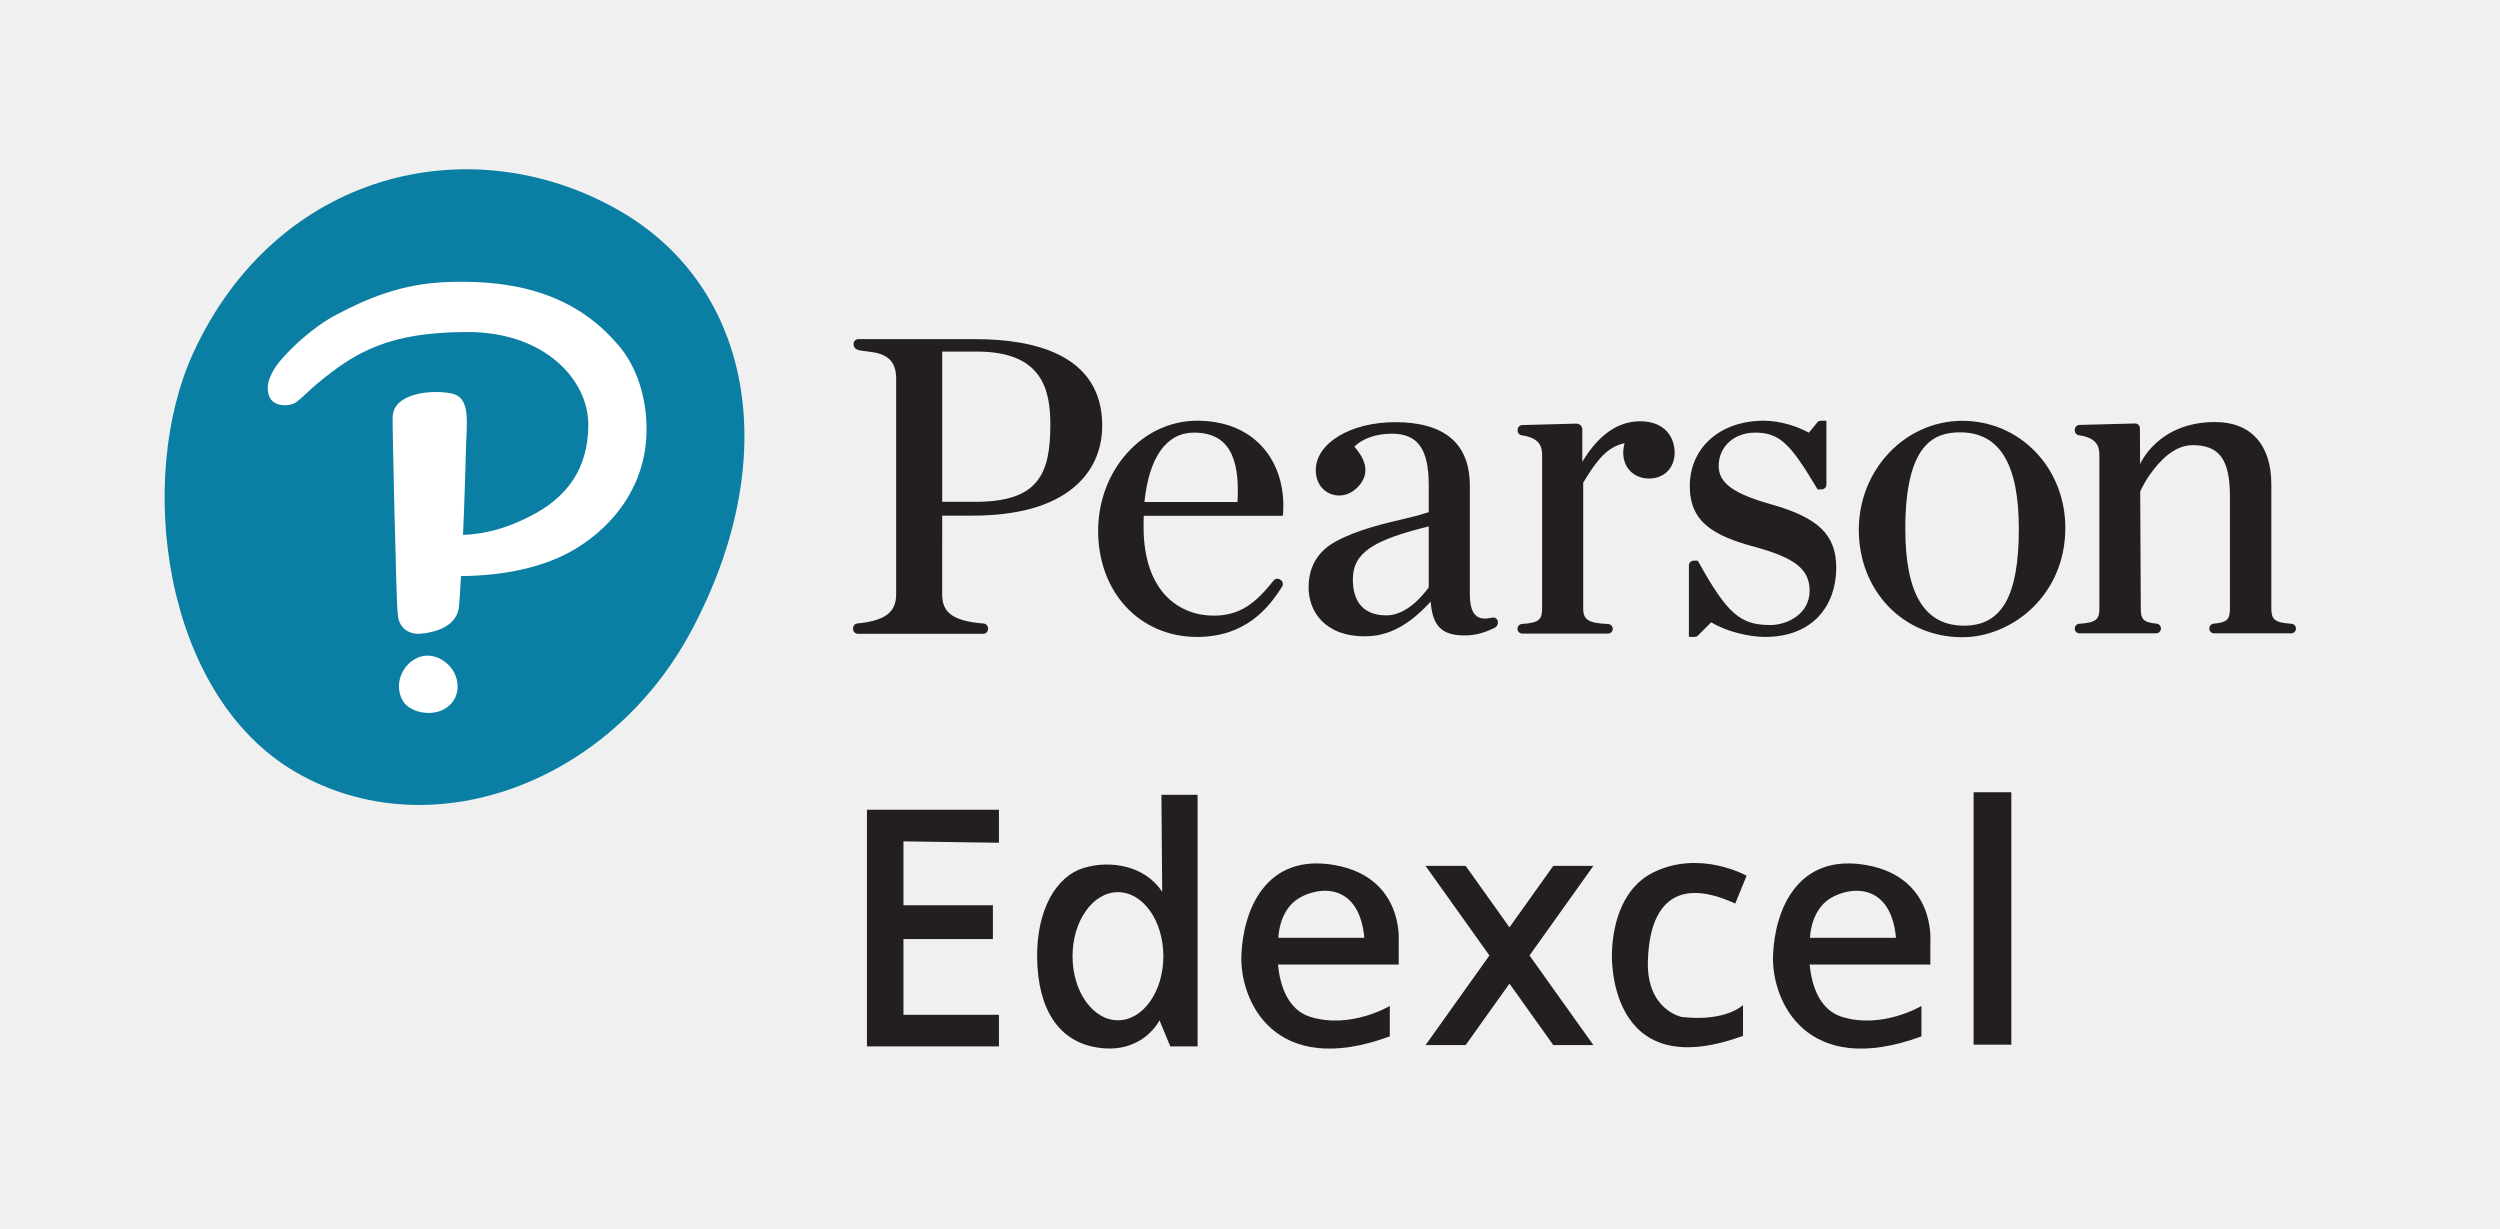
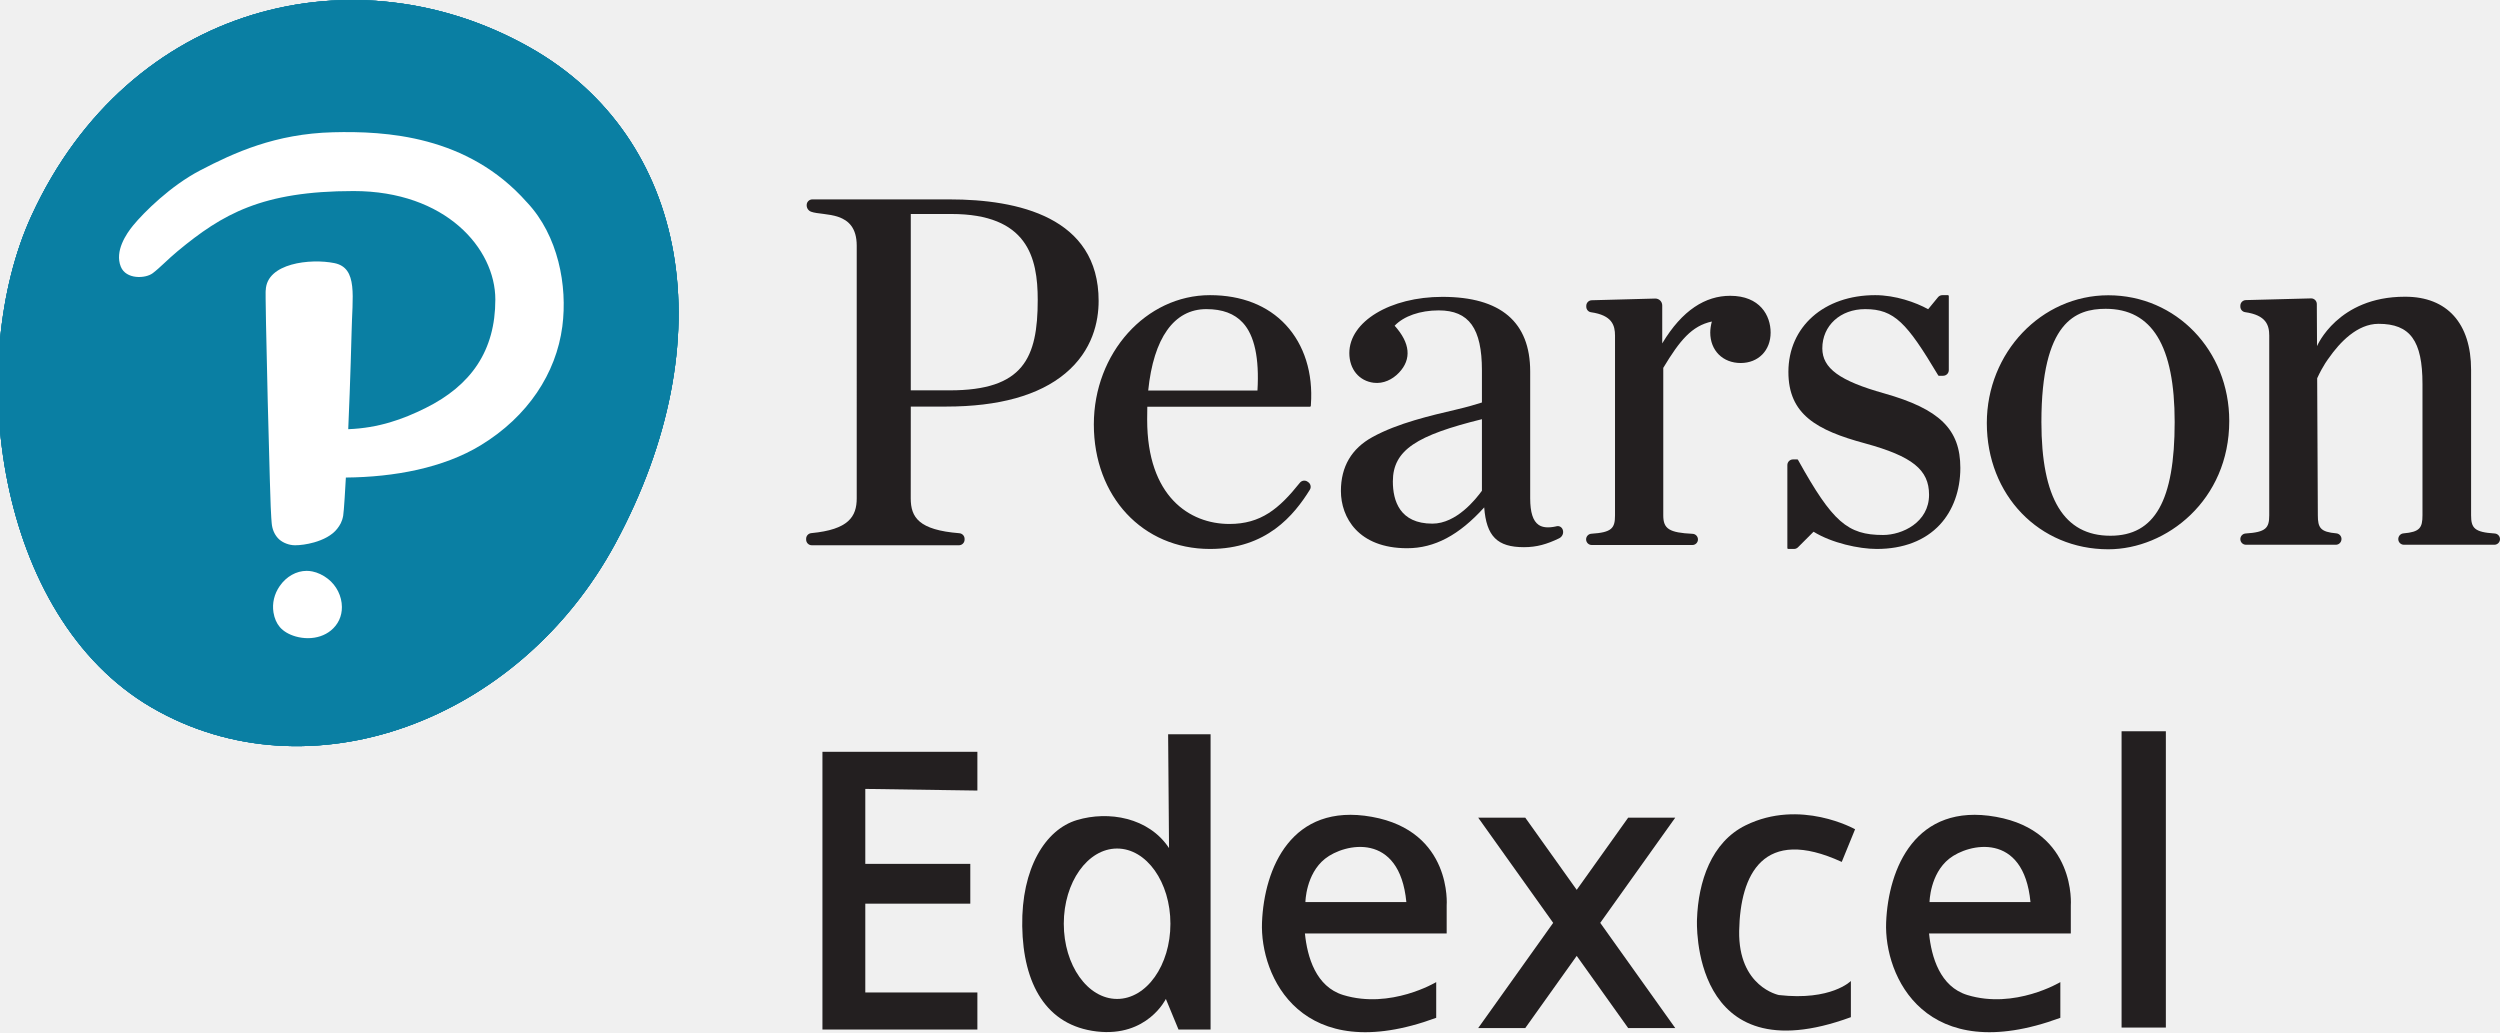
- <svg xmlns="http://www.w3.org/2000/svg" width="2035" height="1000" viewBox="0 0 2035 1000" fill="none">
-   <g clip-path="url(#clip0_919_28923)">
-     <mask id="mask0_919_28923" style="mask-type:luminance" maskUnits="userSpaceOnUse" x="0" y="0" width="2035" height="1000">
-       <path d="M0 0H2035V1000H0V0Z" fill="white" />
-     </mask>
-     <g mask="url(#mask0_919_28923)">
-       <path d="M503.529 171.1C612.856 233.393 638.304 373.083 562.238 514.405C495.383 638.64 349.405 691.7 240.637 628.45C131.843 565.189 110.612 388.723 157.363 287.169C225.248 139.71 382.735 102.257 503.529 171.1Z" fill="#0A7FA3" />
-     </g>
-     <mask id="mask1_919_28923" style="mask-type:luminance" maskUnits="userSpaceOnUse" x="0" y="0" width="2035" height="1000">
-       <path d="M0 0H2035V1000H0V0Z" fill="white" />
-     </mask>
-     <g mask="url(#mask1_919_28923)">
-       <path d="M362.784 539.179C359.455 536.583 355.713 534.803 351.947 534.046C350.663 533.799 349.347 533.657 348.046 533.657C340.935 533.657 333.964 537.57 329.406 544.148C325.593 549.606 324.039 556.131 325.047 562.467C325.688 566.496 327.202 569.999 329.432 572.611C331.938 575.563 335.772 577.818 340.52 579.17C343.27 579.932 346.089 580.338 348.903 580.338H348.91C355.044 580.338 360.565 578.499 364.855 575.018C369.843 570.958 372.557 565.163 372.498 558.711C372.443 551.184 368.81 543.87 362.784 539.179ZM500.99 278.28C522.393 301.129 529.056 335.805 525.335 364.238C521.083 396.67 501.429 426.676 468.737 446.571C442.815 462.349 408.758 468.644 375.245 468.943C374.977 474.256 373.917 492.562 373.383 495.459C372.595 499.728 371.1 502.032 369.271 504.419C365.671 509.108 359.429 512.141 353.228 513.906C348.298 515.309 343.424 515.912 339.967 515.912C339.381 515.912 338.812 515.878 338.252 515.81C334.607 515.397 330.561 513.683 328.058 510.893C325.562 508.1 324.145 504.571 323.816 500.57L323.536 496.959C322.826 493.845 318.942 336.273 319.696 339.075C320.259 320.196 350.737 316.902 367.275 320.236C383.849 323.577 379.654 343.714 379.206 368.467C379.206 368.467 378.418 401.019 376.89 435.416C397.986 434.592 414.747 428.579 430.436 420.781C462.12 405.075 478.888 380.984 478.888 345.499C478.888 310.011 444.345 270.273 380.624 270.273C316.901 270.273 289.548 286.348 258.695 311.874C251.74 317.631 246.383 323.43 241.314 327.248C236.248 331.066 222.79 331.65 219.184 322.716C214.837 311.945 222.961 299.935 227.733 294.126C235.223 285.005 253.707 266.633 274.194 255.957C297.658 243.708 326.364 230.516 366.326 229.508C402.48 228.594 459.567 231.523 500.684 277.971" fill="white" />
-     </g>
-     <mask id="mask2_919_28923" style="mask-type:luminance" maskUnits="userSpaceOnUse" x="0" y="0" width="2035" height="1000">
-       <path d="M0 0H2035V1000H0V0Z" fill="white" />
-     </mask>
-     <g mask="url(#mask2_919_28923)">
-       <path d="M1162.98 478.1C1158.85 483.823 1145.39 500.911 1128.63 500.911C1105.98 500.911 1101.22 485.007 1101.22 471.669C1101.22 449.733 1118.02 439.586 1162.98 428.481V478.1ZM1218.96 504.971C1218.3 503.267 1216.53 502.302 1214.8 502.71L1214.25 502.85C1209.08 503.97 1205.11 503.657 1202.32 501.775C1198.37 499.098 1196.45 493.073 1196.45 483.349V395.409C1196.45 361.06 1175.97 343.645 1135.57 343.645C1099.39 343.645 1071.04 360.773 1071.04 382.64C1071.04 393.883 1077.89 402.008 1088 403.225C1094.61 404.023 1100.92 401.03 1105.5 396.197C1114.39 386.811 1113.24 375.649 1102.45 363.661C1108.83 356.983 1120.13 353.032 1133.01 353.032C1154.02 353.032 1162.98 365.488 1162.98 394.68V416.903C1158.06 418.429 1153.45 419.867 1145.02 421.844C1128.02 425.837 1104.69 431.15 1087.09 440.872C1072.57 448.834 1065.2 461.406 1065.2 478.242C1065.2 496.566 1077.23 517.961 1111.12 517.961C1130.1 517.961 1147.11 508.955 1164.56 489.644C1166.06 509.715 1173.67 517.235 1192.12 517.235C1200.99 517.235 1208.09 515.168 1216.53 511.082C1218.81 509.978 1219.9 507.325 1218.96 504.971Z" fill="#231F20" />
-     </g>
-     <mask id="mask3_919_28923" style="mask-type:luminance" maskUnits="userSpaceOnUse" x="0" y="0" width="2035" height="1000">
-       <path d="M0 0H2035V1000H0V0Z" fill="white" />
-     </mask>
-     <g mask="url(#mask3_919_28923)">
-       <path d="M1595.48 351.935C1574.73 351.935 1550.92 360.859 1550.92 430.437C1550.92 483.509 1566.57 509.301 1598.77 509.301C1629.58 509.301 1643.33 484.978 1643.33 430.437C1643.33 377.612 1627.68 351.935 1595.48 351.935ZM1597.3 518.695C1549.28 518.695 1513.07 481.069 1513.07 431.166C1513.07 382.299 1550.86 342.547 1597.3 342.547C1644.33 342.547 1681.18 380.83 1681.18 429.706C1681.18 484.672 1637.64 518.695 1597.3 518.695Z" fill="#231F20" />
-     </g>
-     <mask id="mask4_919_28923" style="mask-type:luminance" maskUnits="userSpaceOnUse" x="0" y="0" width="2035" height="1000">
-       <path d="M0 0H2035V1000H0V0Z" fill="white" />
-     </mask>
-     <g mask="url(#mask4_919_28923)">
-       <path d="M766.953 483.348V419.731H791.442C827.988 419.731 855.79 411.998 874.079 396.737C893.192 380.788 897.204 360.58 897.204 346.439C897.204 288.268 841.081 276.062 794 276.062L794.188 276.057H698.691C696.529 276.057 694.771 277.815 694.771 279.975V280.238L694.769 280.153C694.769 282.151 695.986 283.928 697.863 284.616C706.367 287.744 729.47 283.344 729.47 308.125L729.473 483.315C729.473 496.06 723.823 505.047 697.993 507.488C695.948 507.683 694.398 509.363 694.398 511.39V511.99C694.398 514.149 696.157 515.91 698.318 515.91H800.343C802.504 515.91 804.262 514.149 804.262 511.99V511.454C804.262 509.427 802.658 507.714 800.611 507.555C772.55 505.308 766.917 496.613 766.917 483.315V419.843M854.98 345.706C854.98 386.182 845.003 408.478 794 408.478H766.953V286.183H795.094C847.862 286.183 854.98 316.272 854.98 345.706Z" fill="#231F20" />
-     </g>
-     <mask id="mask5_919_28923" style="mask-type:luminance" maskUnits="userSpaceOnUse" x="0" y="0" width="2035" height="1000">
-       <path d="M0 0H2035V1000H0V0Z" fill="white" />
-     </mask>
-     <g mask="url(#mask5_919_28923)">
-       <path d="M931.579 408.605C935.3 372.139 949.531 352.149 971.876 352.149C983.063 352.149 991.356 355.244 997.219 361.615C1005.27 370.367 1008.68 386.173 1007.34 408.602L931.579 408.605ZM974.424 342.463C930.013 342.463 893.883 382.678 893.883 432.107C893.883 482.148 927.759 518.469 974.424 518.469C1013.64 518.469 1032.72 495.038 1043.66 477.412C1044.74 475.682 1044.27 473.38 1042.59 472.179L1042.07 471.814C1040.38 470.608 1038.03 470.945 1036.72 472.59C1022.3 490.669 1009.68 501.134 987.887 501.134C960.32 501.134 930.867 482.141 930.867 428.83V428.436C930.822 426.079 930.879 422.85 930.962 419.841H1043.75C1044.06 419.841 1044.31 419.601 1044.33 419.293L1044.4 418.389C1045.99 396.522 1039.8 376.885 1026.98 363.089C1014.44 349.594 996.263 342.463 974.424 342.463Z" fill="#231F20" />
-     </g>
-     <mask id="mask6_919_28923" style="mask-type:luminance" maskUnits="userSpaceOnUse" x="0" y="0" width="2035" height="1000">
-       <path d="M0 0H2035V1000H0V0Z" fill="white" />
-     </mask>
-     <g mask="url(#mask6_919_28923)">
-       <path d="M1441.9 410.579C1441.89 410.574 1441.88 410.574 1441.87 410.57C1411.02 401.92 1399.01 393.159 1399.01 379.339C1399.01 363.582 1411.51 352.152 1428.73 352.152C1449 352.152 1457.68 361.833 1479.07 397.599L1479.36 398.076C1479.46 398.259 1479.65 398.37 1479.86 398.37H1482.79C1484.95 398.37 1486.71 396.609 1486.71 394.45V343.049C1486.71 342.726 1486.45 342.463 1486.12 342.463H1482.25C1481.07 342.463 1479.97 342.985 1479.22 343.896L1472.4 352.209C1463.78 347.453 1449.74 342.463 1435.66 342.463C1400.23 342.463 1375.49 364.358 1375.49 395.712C1375.49 425.135 1395 436.162 1428.69 445.26C1461.42 454.223 1473.02 463.544 1473.02 480.871C1473.02 500.119 1454.36 508.782 1441.11 508.782C1416.47 508.782 1406.05 499.62 1382.43 457.182L1382.15 456.679C1382.05 456.491 1381.86 456.37 1381.64 456.37H1378.69C1376.52 456.37 1374.77 458.131 1374.77 460.293V517.88C1374.77 518.205 1375.03 518.469 1375.35 518.469H1379.36C1380.4 518.469 1381.4 518.046 1382.13 517.32L1392.93 506.518C1405.57 514.364 1424.47 518.469 1436.74 518.469C1455.17 518.469 1470.32 512.631 1480.56 501.585C1489.68 491.742 1494.71 477.794 1494.71 462.308C1494.71 435.488 1480.4 421.466 1441.9 410.579Z" fill="#231F20" />
-     </g>
-     <mask id="mask7_919_28923" style="mask-type:luminance" maskUnits="userSpaceOnUse" x="0" y="0" width="2035" height="1000">
-       <path d="M0 0H2035V1000H0V0Z" fill="white" />
-     </mask>
-     <g mask="url(#mask7_919_28923)">
-       <path d="M1255.26 495.235C1255.26 504.112 1253.01 507.019 1238.88 507.909C1236.83 508.04 1235.22 509.755 1235.22 511.815C1235.22 513.974 1236.97 515.73 1239.13 515.73H1308.93C1311.05 515.73 1312.78 514.001 1312.78 511.882C1312.78 509.789 1311.15 508.073 1309.07 507.968C1292.91 507.19 1288.73 504.575 1288.73 495.233L1288.73 392.879C1300.22 373.772 1308.48 363.775 1322.42 360.749C1321.74 363.162 1321.3 366.06 1321.3 368.407C1321.3 380.841 1329.98 389.521 1342.42 389.521C1354.63 389.521 1363.16 380.841 1363.16 368.407C1363.16 356.646 1355.82 342.911 1335.12 342.911C1318.15 342.911 1301.93 352.641 1288 375.922V349.594C1288 346.91 1285.79 344.753 1283.11 344.822L1239.13 345.999C1237 346.058 1235.34 347.771 1235.34 349.898V350.469C1235.34 352.399 1236.74 354.055 1238.6 354.314C1253.26 356.395 1255.28 363.369 1255.27 370.595L1255.26 495.235Z" fill="#231F20" />
-     </g>
-     <mask id="mask8_919_28923" style="mask-type:luminance" maskUnits="userSpaceOnUse" x="0" y="0" width="2035" height="1000">
-       <path d="M0 0H2035V1000H0V0Z" fill="white" />
-     </mask>
-     <g mask="url(#mask8_919_28923)">
-       <path d="M1737.97 344.707C1738.99 344.707 1739.95 345.096 1740.69 345.808C1741.45 346.546 1741.88 347.541 1741.89 348.606L1742.04 377.801C1742.04 377.801 1756.36 343.556 1802.86 343.556H1803.26C1832.24 343.556 1848.86 362.037 1848.86 394.253V495.064C1848.86 503.948 1851.12 506.855 1865.24 507.742C1867.3 507.871 1868.91 509.584 1868.91 511.648C1868.91 513.801 1867.15 515.557 1864.99 515.557H1802.29C1800.13 515.557 1798.37 513.798 1798.37 511.639C1798.37 509.546 1799.95 507.835 1801.95 507.664C1813.34 506.691 1815.16 503.81 1815.16 495.064V404.084C1815.16 374.044 1806.62 362.343 1784.7 362.343C1769.89 362.343 1757.76 375.274 1750.19 386.123C1750.19 386.123 1746.33 390.971 1742.14 400.088L1742.6 495.061C1742.6 503.791 1744.37 506.667 1755.44 507.652C1757.43 507.828 1759 509.536 1759 511.544C1759 513.798 1757.25 515.557 1755.09 515.557H1692.77C1690.62 515.557 1688.86 513.801 1688.86 511.646C1688.86 509.584 1690.47 507.871 1692.52 507.74C1706.65 506.848 1708.9 503.943 1708.9 495.064V370.618C1708.9 363.354 1706.87 356.344 1692.14 354.251C1690.27 353.988 1688.86 352.327 1688.86 350.388V349.814C1688.86 347.676 1690.54 345.955 1692.68 345.894L1737.97 344.707Z" fill="#231F20" />
-     </g>
-     <mask id="mask9_919_28923" style="mask-type:luminance" maskUnits="userSpaceOnUse" x="0" y="0" width="2035" height="1000">
-       <path d="M0 0H2035V1000H0V0Z" fill="white" />
-     </mask>
-     <g mask="url(#mask9_919_28923)">
-       <path d="M813.134 686.01V659.148H705.699V851.748H813.134V826.03H735.413V764.425H808.222V736.863H735.413V684.866L813.134 686.01Z" fill="#231F20" />
-     </g>
-     <mask id="mask10_919_28923" style="mask-type:luminance" maskUnits="userSpaceOnUse" x="0" y="0" width="2035" height="1000">
-       <path d="M0 0H2035V1000H0V0Z" fill="white" />
-     </mask>
-     <g mask="url(#mask10_919_28923)">
-       <path d="M910.016 830.514C889.601 830.514 873.051 807.167 873.051 778.363C873.051 749.563 889.601 726.213 910.016 726.213C930.432 726.213 946.982 749.563 946.982 778.363C946.982 807.167 930.432 830.514 910.016 830.514ZM945.397 646.969L946.023 725.899C931.929 704.602 904.056 699.903 882.131 706.481C860.209 713.059 843.609 739.995 844.236 780.086C844.862 820.178 860.836 848.995 895.912 853.065C930.989 857.137 943.831 830.514 943.831 830.514L952.6 851.75H974.836V646.969H945.397Z" fill="#231F20" />
-     </g>
-     <mask id="mask11_919_28923" style="mask-type:luminance" maskUnits="userSpaceOnUse" x="0" y="0" width="2035" height="1000">
-       <path d="M0 0H2035V1000H0V0Z" fill="white" />
-     </mask>
-     <g mask="url(#mask11_919_28923)">
-       <path d="M1637.21 850.363H1606.51V644.892H1637.21V850.363Z" fill="#231F20" />
-     </g>
-     <mask id="mask12_919_28923" style="mask-type:luminance" maskUnits="userSpaceOnUse" x="0" y="0" width="2035" height="1000">
-       <path d="M0 0H2035V1000H0V0Z" fill="white" />
-     </mask>
-     <g mask="url(#mask12_919_28923)">
-       <path d="M1040.58 763.349C1040.58 763.349 1040.8 743.926 1054.24 733.255C1067.69 722.584 1105.89 714.26 1110.58 763.349H1040.58ZM1086.68 704.229C1030.77 694.196 1011.99 740.085 1010.49 777.435C1009 814.786 1037.6 878.177 1131.29 843.601V818.841C1131.29 818.841 1099.7 837.837 1066.83 827.806C1047.84 822.009 1041.89 801.45 1040.25 785.131H1138.54V765.696C1138.54 765.696 1142.6 714.26 1086.68 704.229Z" fill="#231F20" />
-     </g>
-     <mask id="mask13_919_28923" style="mask-type:luminance" maskUnits="userSpaceOnUse" x="0" y="0" width="2035" height="1000">
-       <path d="M0 0H2035V1000H0V0Z" fill="white" />
-     </mask>
-     <g mask="url(#mask13_919_28923)">
-       <path d="M1473.35 763.349C1473.35 763.349 1473.56 743.926 1487.01 733.255C1500.45 722.584 1538.66 714.26 1543.35 763.349H1473.35ZM1519.45 704.229C1463.53 694.196 1444.75 740.085 1443.26 777.435C1441.76 814.786 1470.36 878.177 1564.05 843.601V818.841C1564.05 818.841 1532.46 837.837 1499.6 827.806C1480.6 822.009 1474.65 801.45 1473.02 785.131H1571.31V765.696C1571.31 765.696 1575.36 714.26 1519.45 704.229Z" fill="#231F20" />
-     </g>
-     <mask id="mask14_919_28923" style="mask-type:luminance" maskUnits="userSpaceOnUse" x="0" y="0" width="2035" height="1000">
-       <path d="M0 0H2035V1000H0V0Z" fill="white" />
-     </mask>
-     <g mask="url(#mask14_919_28923)">
-       <path d="M1297.03 704.802H1264.39L1228.71 754.862L1193.03 704.802H1160.39L1212.39 777.757L1160.39 850.709H1193.03L1228.71 800.651L1264.39 850.709H1297.03L1245.03 777.757L1297.03 704.802Z" fill="#231F20" />
-     </g>
-     <mask id="mask15_919_28923" style="mask-type:luminance" maskUnits="userSpaceOnUse" x="0" y="0" width="2035" height="1000">
-       <path d="M0 0H2035V1000H0V0Z" fill="white" />
-     </mask>
-     <g mask="url(#mask15_919_28923)">
-       <path d="M1418.81 843.16V818.071C1418.81 818.071 1405.17 831.955 1368.88 827.814C1368.88 827.814 1340.63 822.211 1341.36 783.238C1342.09 744.264 1357.92 710.406 1412.48 735.496L1421.73 712.841C1421.73 712.841 1383.74 691.406 1345.74 710.162C1322.09 721.835 1312.98 749.076 1312.1 775.443C1312.1 775.443 1306.77 884.326 1418.81 843.16Z" fill="#231F20" />
-     </g>
-   </g>
-   <defs>
-     <clipPath id="clip0_919_28923">
-       <rect width="2035" height="1000" fill="white" />
-     </clipPath>
-   </defs>
+ <svg xmlns="http://www.w3.org/2000/svg" width="2422" height="1000" viewBox="0 0 2422 1000" fill="none">
+   <path d="M514.31 46.543C667.061 133.568 702.617 328.721 596.338 526.154C502.929 699.715 298.972 773.842 147.003 685.48C-5.002 597.102 -34.667 350.571 30.653 208.696C125.501 2.69 345.54 -49.633 514.31 46.543Z" fill="#0A7FA3" />
+   <path d="M514.31 46.543C667.061 133.568 702.617 328.721 596.338 526.154C502.929 699.715 298.972 773.842 147.003 685.48C-5.002 597.102 -34.667 350.571 30.653 208.696C125.501 2.69 345.54 -49.633 514.31 46.543Z" fill="#0A7FA3" />
+   <path d="M514.31 46.543C667.061 133.568 702.617 328.721 596.338 526.154C502.929 699.715 298.972 773.842 147.003 685.48C-5.002 597.102 -34.667 350.571 30.653 208.696C125.501 2.69 345.54 -49.633 514.31 46.543Z" fill="#0A7FA3" />
+   <path d="M514.31 46.543C667.061 133.568 702.617 328.721 596.338 526.154C502.929 699.715 298.972 773.842 147.003 685.48C-5.002 597.102 -34.667 350.571 30.653 208.696C125.501 2.69 345.54 -49.633 514.31 46.543Z" fill="#0A7FA3" />
+   <path d="M317.663 560.763C313.011 557.136 307.783 554.649 302.522 553.592C300.729 553.247 298.889 553.048 297.072 553.048C287.136 553.048 277.396 558.515 271.028 567.704C265.7 575.329 263.529 584.446 264.938 593.297C265.833 598.926 267.948 603.82 271.064 607.47C274.565 611.594 279.922 614.743 286.556 616.633C290.398 617.697 294.337 618.264 298.269 618.264H298.279C306.849 618.264 314.563 615.694 320.557 610.831C327.525 605.159 331.318 597.063 331.235 588.049C331.159 577.534 326.083 567.317 317.663 560.763ZM510.763 196.276C540.666 228.197 549.975 276.642 544.777 316.364C538.836 361.672 511.376 403.592 465.7 431.386C429.481 453.428 381.898 462.223 335.074 462.641C334.7 470.064 333.218 495.637 332.472 499.684C331.371 505.648 329.282 508.867 326.726 512.202C321.697 518.753 312.975 522.99 304.312 525.456C297.423 527.416 290.614 528.258 285.784 528.258C284.965 528.258 284.169 528.211 283.387 528.115C278.295 527.538 272.642 525.145 269.145 521.246C265.657 517.344 263.678 512.415 263.217 506.825L262.826 501.78C261.835 497.43 256.408 277.295 257.462 281.21C258.248 254.835 300.831 250.233 323.938 254.891C347.095 259.559 341.234 287.691 340.607 322.271C340.607 322.271 339.507 367.748 337.372 415.801C366.847 414.651 390.266 406.25 412.186 395.357C456.453 373.414 479.882 339.759 479.882 290.184C479.882 240.606 431.619 185.091 342.59 185.091C253.557 185.091 215.339 207.547 172.232 243.208C162.515 251.251 155.029 259.353 147.948 264.687C140.87 270.021 122.066 270.837 117.027 258.355C110.953 243.308 122.305 226.53 128.972 218.414C139.438 205.671 165.263 180.005 193.886 165.09C226.67 147.978 266.778 129.549 322.612 128.14C373.126 126.864 452.886 130.954 510.335 195.845" fill="white" />
+   <path d="M1435.69 475.433C1429.92 483.429 1411.1 507.302 1387.7 507.302C1356.04 507.302 1349.4 485.084 1349.4 466.449C1349.4 435.804 1372.87 421.629 1435.69 406.114V475.433ZM1513.9 512.974C1512.98 510.594 1510.51 509.244 1508.08 509.815L1507.32 510.01C1500.1 511.575 1494.54 511.137 1490.66 508.509C1485.14 504.769 1482.45 496.352 1482.45 482.766V359.911C1482.45 311.924 1453.84 287.594 1397.39 287.594C1346.83 287.594 1307.23 311.523 1307.23 342.072C1307.23 357.779 1316.79 369.13 1330.93 370.831C1340.17 371.945 1348.97 367.764 1355.37 361.011C1367.8 347.9 1366.19 332.305 1351.12 315.557C1360.03 306.228 1375.81 300.709 1393.82 300.709C1423.17 300.709 1435.69 318.11 1435.69 358.893V389.939C1428.81 392.071 1422.37 394.08 1410.6 396.841C1386.84 402.421 1354.25 409.843 1329.66 423.425C1309.37 434.548 1299.07 452.111 1299.07 475.632C1299.07 501.232 1315.88 531.121 1363.23 531.121C1389.75 531.121 1413.51 518.54 1437.9 491.562C1440 519.601 1450.63 530.107 1476.4 530.107C1488.8 530.107 1498.71 527.219 1510.5 521.51C1513.69 519.969 1515.22 516.263 1513.9 512.974Z" fill="#231F20" />
+   <path d="M2039.97 299.175C2010.98 299.175 1977.71 311.643 1977.71 408.846C1977.71 482.99 1999.58 519.022 2044.56 519.022C2087.62 519.022 2106.82 485.042 2106.82 408.846C2106.82 335.048 2084.96 299.175 2039.97 299.175ZM2042.51 532.146C1975.42 532.146 1924.83 479.582 1924.83 409.864C1924.83 341.595 1977.63 286.06 2042.51 286.06C2108.23 286.06 2159.7 339.543 2159.7 407.825C2159.7 484.614 2098.88 532.146 2042.51 532.146Z" fill="#231F20" />
+   <path d="M882.364 482.765V393.89H916.58C967.641 393.89 1006.49 383.086 1032.04 361.766C1058.74 339.485 1064.35 311.253 1064.35 291.498C1064.35 210.231 985.934 193.178 920.154 193.178L920.416 193.171H786.989C783.969 193.171 781.513 195.628 781.513 198.645V199.013L781.509 198.893C781.509 201.685 783.21 204.168 785.832 205.129C797.714 209.498 829.994 203.352 829.994 237.972L829.997 482.719C829.997 500.525 822.104 513.079 786.015 516.49C783.157 516.762 780.992 519.109 780.992 521.941V522.779C780.992 525.796 783.449 528.256 786.469 528.256H929.016C932.036 528.256 934.492 525.796 934.492 522.779V522.03C934.492 519.199 932.251 516.805 929.39 516.583C890.185 513.444 882.315 501.297 882.315 482.719V394.046M1005.35 290.474C1005.35 347.02 991.414 378.169 920.154 378.169H882.364V207.317H921.683C995.409 207.317 1005.35 249.353 1005.35 290.474Z" fill="#231F20" />
+   <path d="M1112.38 378.346C1117.57 327.402 1137.46 299.475 1168.68 299.475C1184.31 299.475 1195.9 303.798 1204.09 312.699C1215.34 324.925 1220.1 347.008 1218.23 378.342L1112.38 378.346ZM1172.24 285.943C1110.19 285.943 1059.71 342.124 1059.71 411.179C1059.71 481.089 1107.04 531.83 1172.24 531.83C1227.03 531.83 1253.69 499.096 1268.97 474.471C1270.48 472.055 1269.82 468.839 1267.48 467.162L1266.75 466.651C1264.39 464.967 1261.1 465.438 1259.28 467.735C1239.13 492.993 1221.5 507.613 1191.05 507.613C1152.53 507.613 1111.38 481.079 1111.38 406.601V406.05C1111.32 402.758 1111.4 398.246 1111.51 394.043H1269.09C1269.53 394.043 1269.88 393.708 1269.91 393.277L1270 392.014C1272.22 361.465 1263.59 334.032 1245.67 314.758C1228.15 295.905 1202.75 285.943 1172.24 285.943Z" fill="#231F20" />
+   <path d="M1825.39 381.104C1825.38 381.097 1825.36 381.097 1825.35 381.091C1782.25 369.007 1765.46 356.767 1765.46 337.46C1765.46 315.447 1782.93 299.478 1806.99 299.478C1835.31 299.478 1847.44 313.004 1877.32 362.97L1877.72 363.636C1877.86 363.892 1878.13 364.047 1878.42 364.047H1882.52C1885.54 364.047 1888 361.588 1888 358.571V286.762C1888 286.311 1887.63 285.943 1887.18 285.943H1881.77C1880.12 285.943 1878.58 286.672 1877.54 287.945L1868 299.558C1855.95 292.914 1836.34 285.943 1816.66 285.943C1767.17 285.943 1732.6 316.532 1732.6 360.334C1732.6 401.439 1759.86 416.844 1806.93 429.555C1852.66 442.076 1868.87 455.098 1868.87 479.305C1868.87 506.194 1842.8 518.298 1824.29 518.298C1789.86 518.298 1775.3 505.498 1742.3 446.21L1741.91 445.507C1741.77 445.245 1741.5 445.076 1741.2 445.076H1737.07C1734.05 445.076 1731.59 447.536 1731.59 450.556V531.008C1731.59 531.462 1731.96 531.83 1732.41 531.83H1738.01C1739.46 531.83 1740.87 531.24 1741.88 530.226L1756.97 515.135C1774.63 526.095 1801.03 531.83 1818.19 531.83C1843.93 531.83 1865.1 523.675 1879.4 508.243C1892.15 494.492 1899.18 475.005 1899.18 453.371C1899.18 415.903 1879.18 396.314 1825.39 381.104Z" fill="#231F20" />
+   <path d="M1564.62 499.371C1564.62 511.773 1561.47 515.834 1541.73 517.077C1538.87 517.26 1536.62 519.656 1536.62 522.534C1536.62 525.551 1539.07 528.004 1542.08 528.004H1639.6C1642.57 528.004 1644.98 525.587 1644.98 522.627C1644.98 519.703 1642.71 517.306 1639.8 517.16C1617.22 516.073 1611.38 512.419 1611.38 499.368L1611.38 356.376C1627.43 329.682 1638.98 315.715 1658.45 311.489C1657.5 314.86 1656.89 318.908 1656.89 322.187C1656.89 339.558 1669.02 351.685 1686.39 351.685C1703.46 351.685 1715.38 339.558 1715.38 322.187C1715.38 305.757 1705.12 286.569 1676.19 286.569C1652.48 286.569 1629.82 300.161 1610.37 332.686V295.904C1610.37 292.155 1607.28 289.141 1603.53 289.237L1542.08 290.882C1539.11 290.965 1536.78 293.358 1536.78 296.329V297.127C1536.78 299.823 1538.74 302.137 1541.33 302.498C1561.82 305.405 1564.64 315.149 1564.63 325.243L1564.62 499.371Z" fill="#231F20" />
+   <path d="M2239.06 289.078C2240.48 289.078 2241.83 289.622 2242.85 290.616C2243.92 291.647 2244.52 293.036 2244.53 294.525L2244.74 335.311C2244.74 335.311 2264.75 287.47 2329.71 287.47H2330.28C2370.77 287.47 2393.99 313.289 2393.99 358.295V499.132C2393.99 511.544 2397.15 515.605 2416.88 516.845C2419.75 517.024 2422 519.417 2422 522.302C2422 525.309 2419.55 527.762 2416.53 527.762H2328.92C2325.91 527.762 2323.45 525.305 2323.45 522.288C2323.45 519.364 2325.65 516.974 2328.45 516.736C2344.36 515.376 2346.9 511.352 2346.9 499.132V372.03C2346.9 330.063 2334.97 313.716 2304.35 313.716C2283.65 313.716 2266.71 331.78 2256.13 346.937C2256.13 346.937 2250.73 353.71 2244.88 366.447L2245.52 499.129C2245.52 511.325 2248 515.343 2263.46 516.719C2266.25 516.964 2268.44 519.351 2268.44 522.156C2268.44 525.305 2265.98 527.762 2262.97 527.762H2175.9C2172.89 527.762 2170.44 525.309 2170.44 522.298C2170.44 519.417 2172.69 517.024 2175.55 516.842C2195.29 515.595 2198.44 511.537 2198.44 499.132V325.276C2198.44 315.129 2195.6 305.336 2175.02 302.412C2172.41 302.044 2170.44 299.723 2170.44 297.015V296.212C2170.44 293.225 2172.78 290.822 2175.77 290.736L2239.06 289.078Z" fill="#231F20" />
+   <path d="M946.887 765.893V728.365H796.781V997.436H946.887V961.506H838.297V875.442H940.024V836.936H838.297V764.295L946.887 765.893Z" fill="#231F20" />
+   <path d="M1082.25 967.772C1053.72 967.772 1030.6 935.154 1030.6 894.915C1030.6 854.679 1053.72 822.058 1082.25 822.058C1110.77 822.058 1133.9 854.679 1133.9 894.915C1133.9 935.154 1110.77 967.772 1082.25 967.772ZM1131.68 711.352L1132.56 821.62C1112.86 791.867 1073.92 785.303 1043.29 794.492C1012.66 803.682 989.465 841.312 990.34 897.321C991.216 953.331 1013.53 993.59 1062.54 999.275C1111.55 1004.96 1129.49 967.772 1129.49 967.772L1141.75 997.439H1172.81V711.352H1131.68Z" fill="#231F20" />
+   <path d="M2098.28 995.5H2055.38V708.448H2098.28V995.5Z" fill="#231F20" />
+   <path d="M1264.68 873.938C1264.68 873.938 1264.97 846.804 1283.76 831.896C1302.54 816.988 1355.92 805.358 1362.48 873.938H1264.68ZM1329.08 791.345C1250.96 777.329 1224.72 841.437 1222.63 893.617C1220.54 945.797 1260.5 1034.36 1391.4 986.053V951.463C1391.4 951.463 1347.27 978.001 1301.35 963.988C1274.81 955.889 1266.5 927.166 1264.21 904.368H1401.54V877.217C1401.54 877.217 1407.21 805.358 1329.08 791.345Z" fill="#231F20" />
+   <path d="M1869.33 873.938C1869.33 873.938 1869.63 846.804 1888.41 831.896C1907.2 816.988 1960.58 805.358 1967.13 873.938H1869.33ZM1933.74 791.345C1855.62 777.329 1829.38 841.437 1827.29 893.617C1825.2 945.797 1865.16 1034.36 1996.06 986.053V951.463C1996.06 951.463 1951.93 978.001 1906.01 963.988C1879.47 955.889 1871.15 927.166 1868.87 904.368H2006.2V877.217C2006.2 877.217 2011.86 805.358 1933.74 791.345Z" fill="#231F20" />
+   <path d="M1622.98 792.146H1577.38L1527.52 862.082L1477.67 792.146H1432.07L1504.72 894.067L1432.07 995.984H1477.67L1527.52 926.051L1577.38 995.984H1622.98L1550.32 894.067L1622.98 792.146Z" fill="#231F20" />
+   <path d="M1793.13 985.438V950.387C1793.13 950.387 1774.07 969.784 1723.37 963.999C1723.37 963.999 1683.89 956.172 1684.91 901.724C1685.93 847.276 1708.05 799.975 1784.28 835.026L1797.21 803.377C1797.21 803.377 1744.12 773.431 1691.04 799.634C1658 815.941 1645.26 853.999 1644.04 890.833C1644.04 890.833 1636.59 1042.95 1793.13 985.438Z" fill="#231F20" />
</svg>
